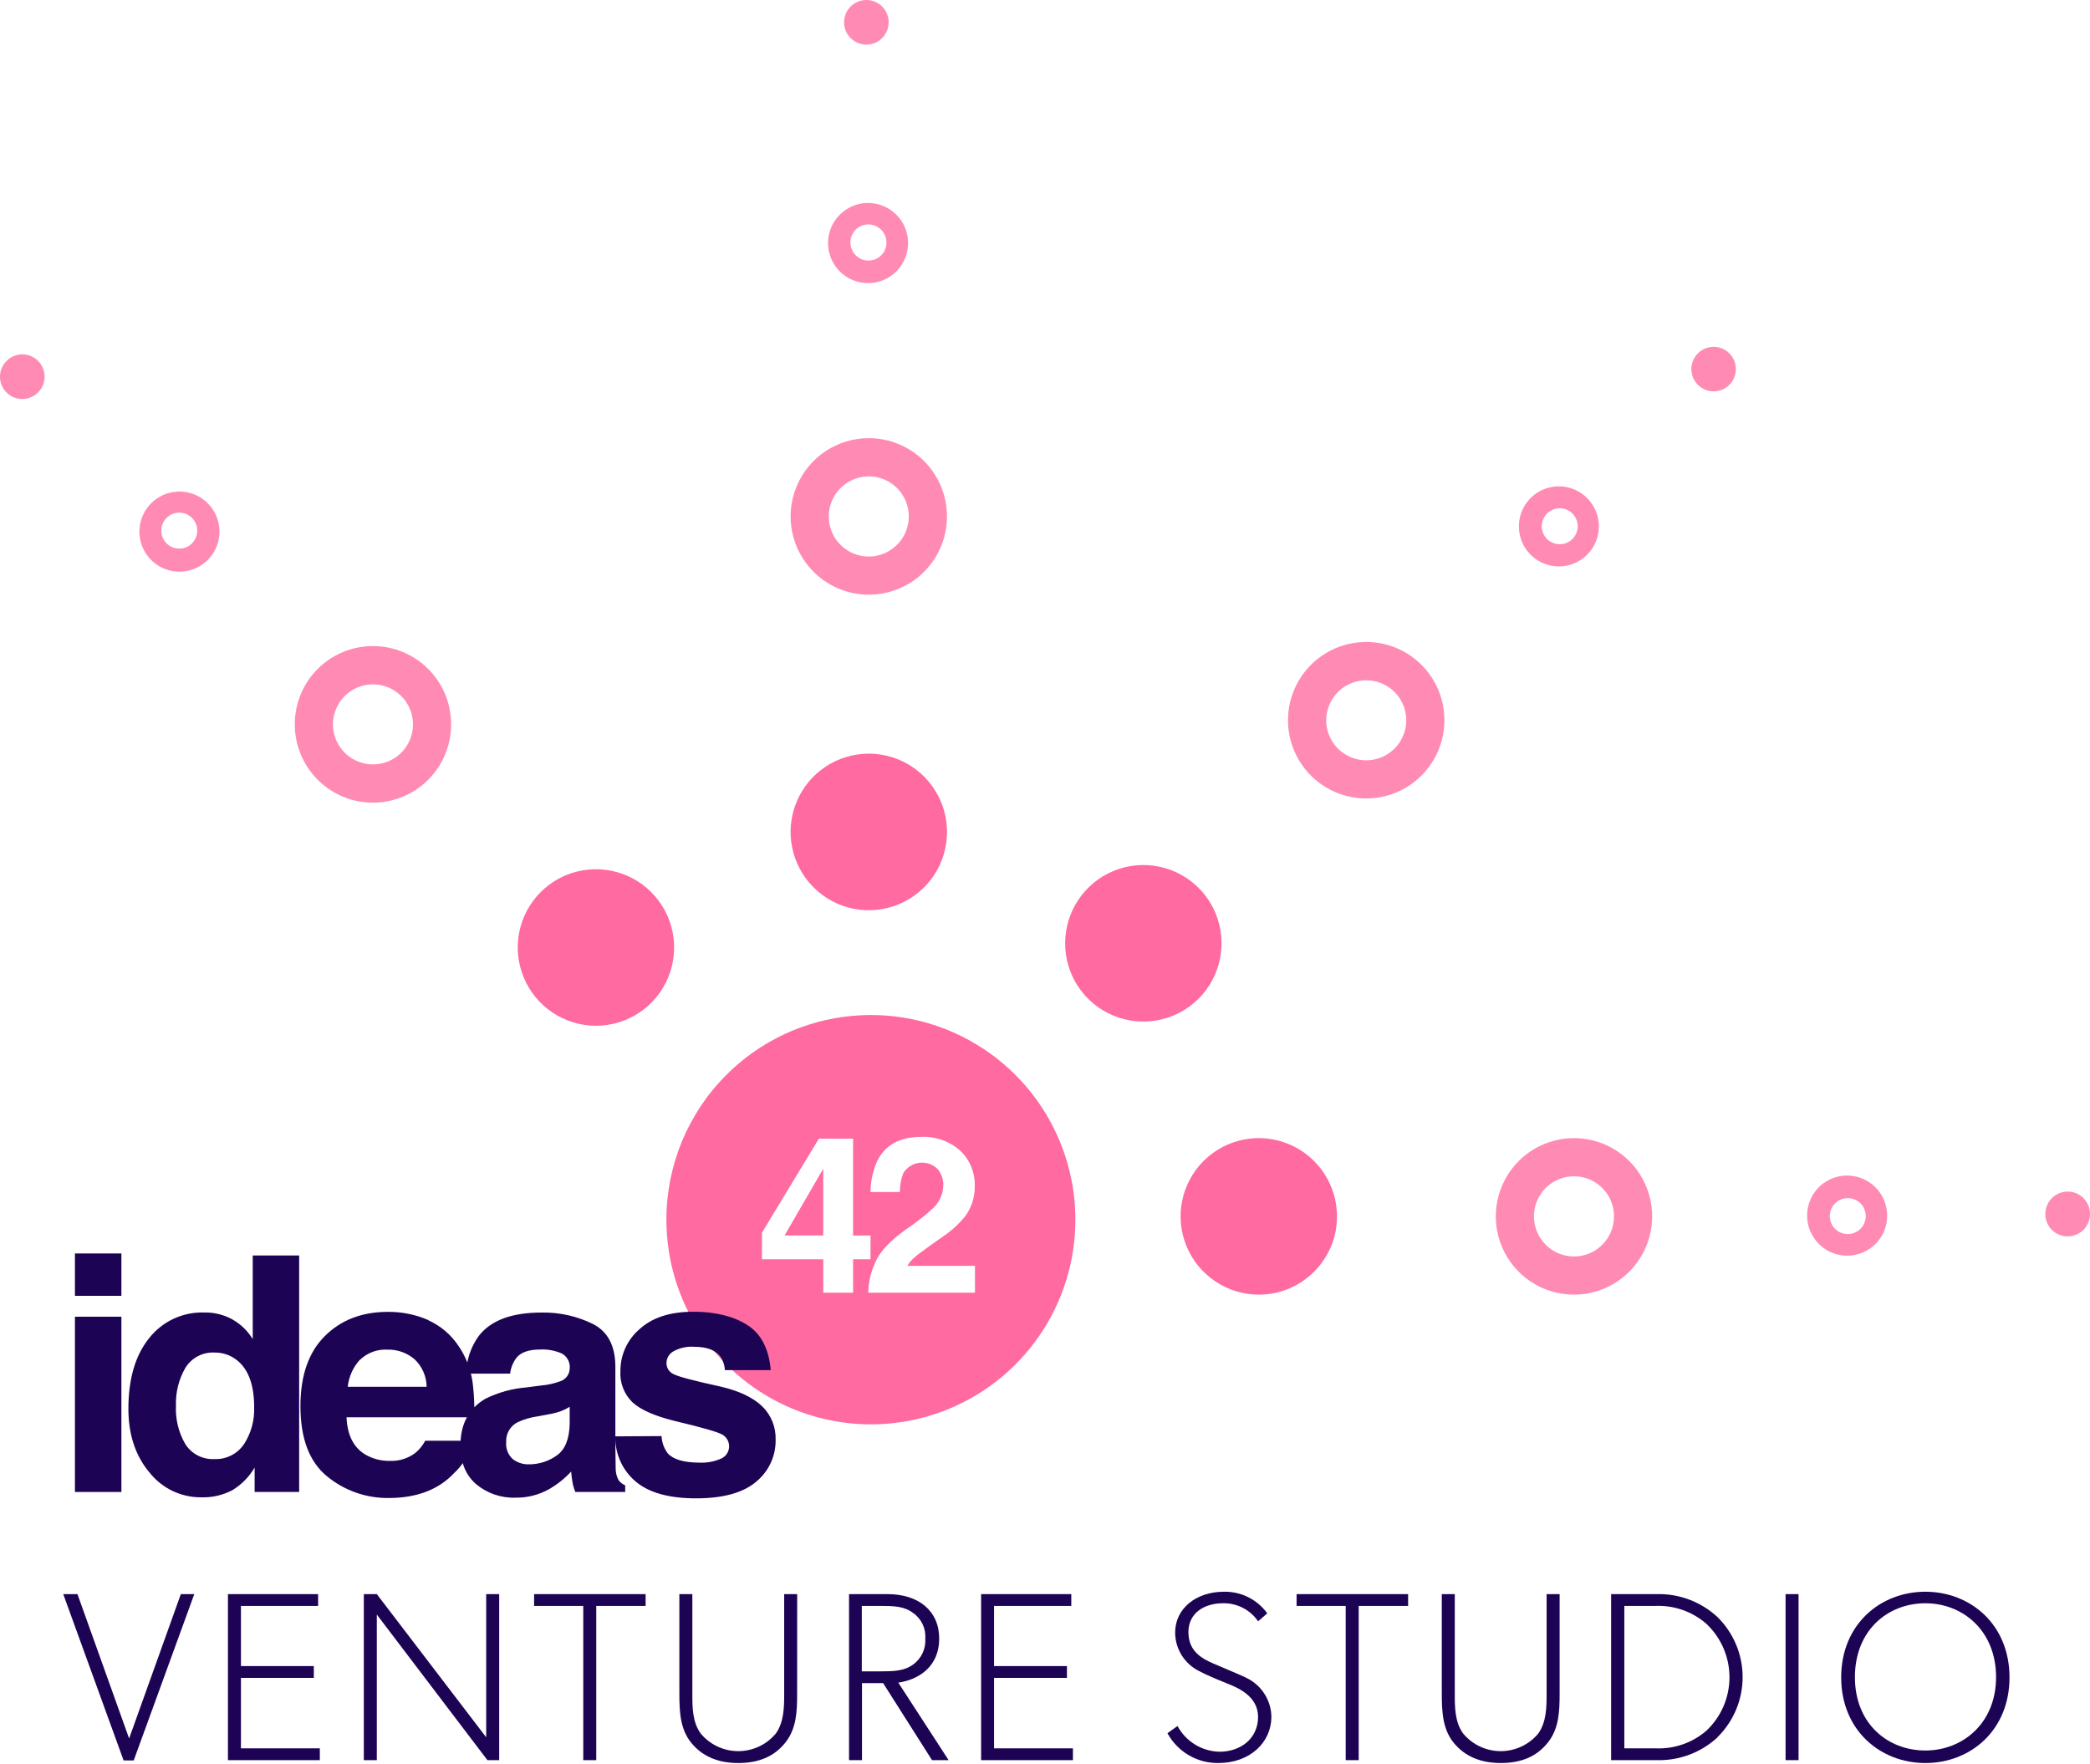
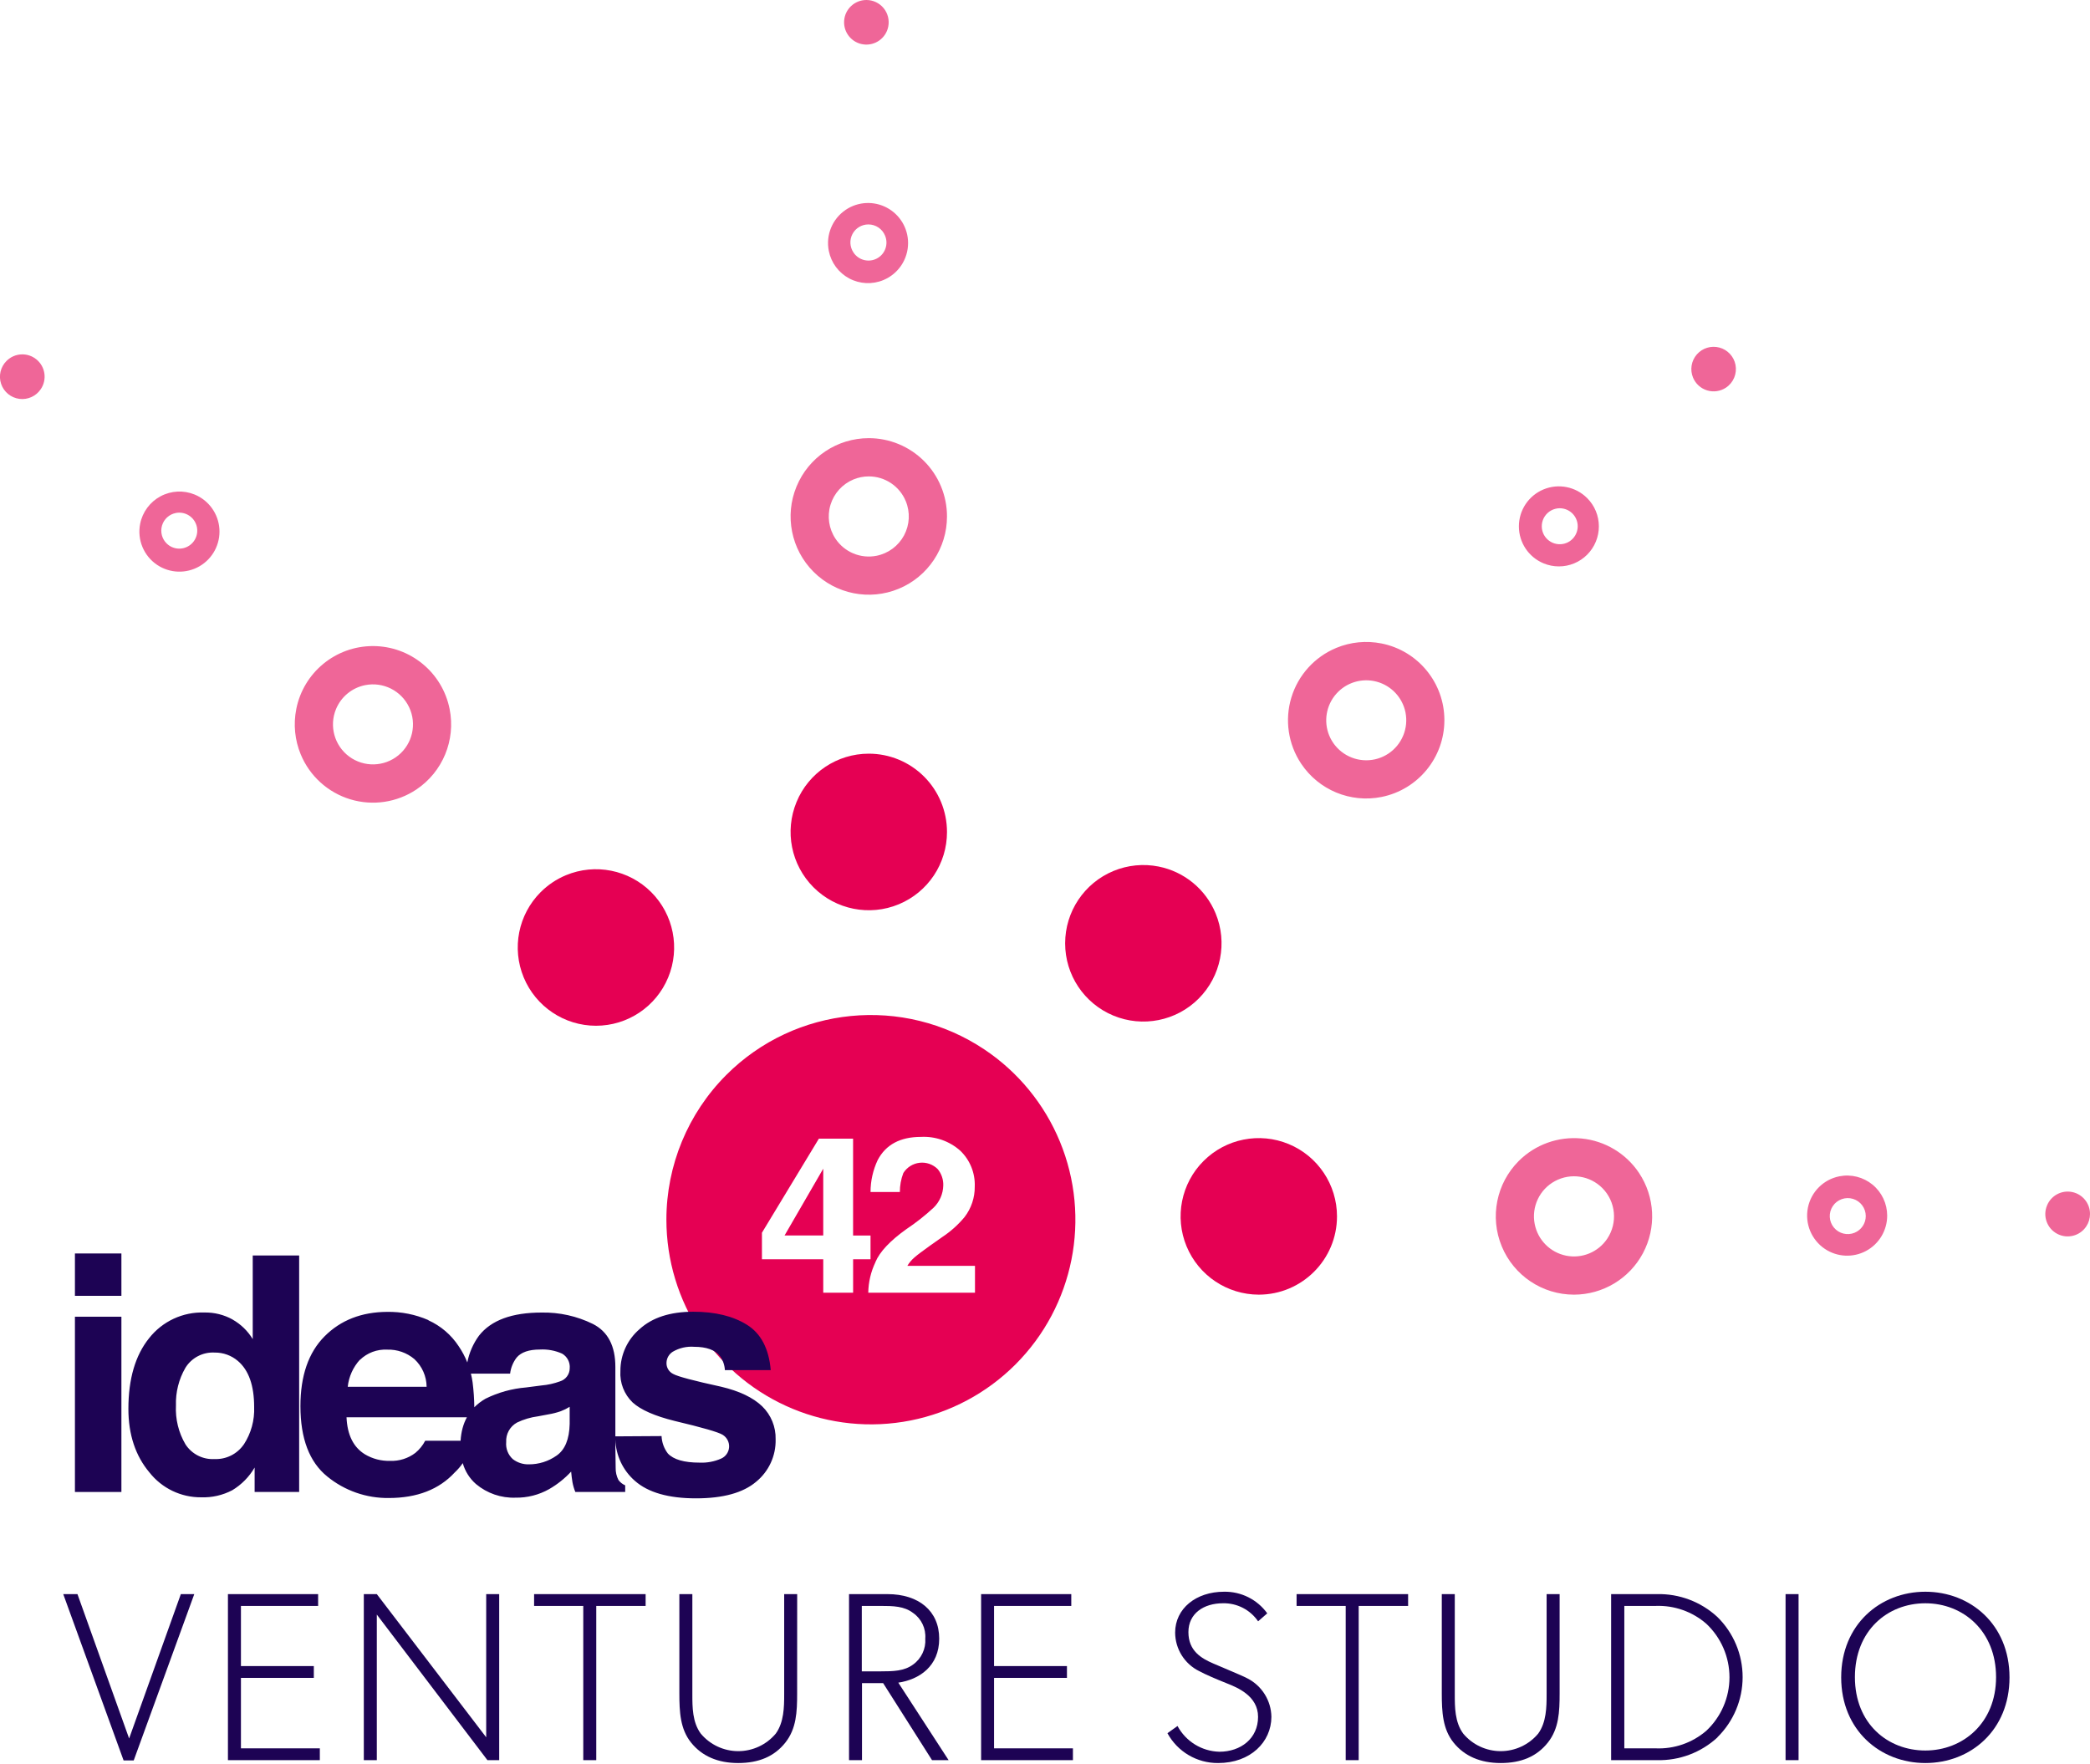
<svg xmlns="http://www.w3.org/2000/svg" fill="none" viewBox="0 0 160 135">
-   <path fill="#FF6AA0" d="M66.51 57.696a5.983 5.983 0 00-5.531 3.699 5.997 5.997 0 001.298 6.53 5.984 5.984 0 0010.22-4.237c0-1.59-.631-3.114-1.754-4.237a5.984 5.984 0 00-4.233-1.755zM88.696 66.336a5.985 5.985 0 014.364 3.583 5.997 5.997 0 01-1.299 6.53 5.985 5.985 0 01-10.219-4.236 5.995 5.995 0 013.696-5.536 5.98 5.98 0 013.458-.341zM63.023 94.578v-5.111l-2.96 5.111h2.96z" />
-   <path fill="#FF6AA0" fill-rule="evenodd" d="M75.368 80.345a15.645 15.645 0 00-19.767 1.946 15.668 15.668 0 00-4.585 11.078c0 3.099.917 6.129 2.637 8.706a15.655 15.655 0 0016.07 6.665 15.65 15.65 0 008.016-4.287 15.673 15.673 0 003.395-17.076 15.665 15.665 0 00-5.766-7.032zm-8.35 16.27c.332-.788 1.118-1.626 2.358-2.512a16.77 16.77 0 002.088-1.644c.464-.447.733-1.06.748-1.704a1.873 1.873 0 00-.42-1.25 1.691 1.691 0 00-2.637.295 3.987 3.987 0 00-.266 1.453h-2.245c0-.845.187-1.68.547-2.445.62-1.184 1.726-1.775 3.315-1.775a4.2 4.2 0 012.993 1.044 3.6 3.6 0 011.123 2.76 3.746 3.746 0 01-.786 2.34 7.783 7.783 0 01-1.695 1.517l-.936.66c-.583.419-.984.715-1.193.902a2.62 2.62 0 00-.55.648h5.178v2.056H66.47c.013-.81.2-1.607.55-2.337v-.008zm-.374-.213H65.31v2.558h-2.286v-2.558H58.33V94.37l4.359-7.201h2.619v7.414h1.335v1.82z" clip-rule="evenodd" />
-   <path fill="#FF6AA0" d="M102.354 93.118a5.994 5.994 0 00-3.696-5.536 5.981 5.981 0 00-6.524 1.3 5.993 5.993 0 004.233 10.228 5.993 5.993 0 005.987-5.992zM41.389 68.297a5.993 5.993 0 004.234 10.228 5.982 5.982 0 005.53-3.698 5.998 5.998 0 00-1.297-6.53 5.987 5.987 0 00-6.525-1.299 5.987 5.987 0 00-1.942 1.3z" />
-   <path fill="#FF8BB5" d="M66.326 0A1.705 1.705 0 0168 2.04 1.707 1.707 0 1166.326 0zM132.86 27.923a1.706 1.706 0 10-3.249.986 1.708 1.708 0 002.523.765 1.708 1.708 0 00.726-1.75zM.501 27.63a1.706 1.706 0 012.625 2.155A1.707 1.707 0 11.501 27.63z" />
-   <path fill="#FF8BB5" fill-rule="evenodd" d="M10.73 40.097a3.067 3.067 0 014.178-2.236 3.067 3.067 0 11-2.875 5.385 3.066 3.066 0 01-1.303-3.15zm2.726-.825a1.377 1.377 0 00-.705 2.325 1.377 1.377 0 10.705-2.325zM22.68 54.285a5.984 5.984 0 0111.742 0 5.997 5.997 0 01-2.544 6.152 5.983 5.983 0 01-8.857-2.69 5.996 5.996 0 01-.34-3.462zm5.276-1.835a3.06 3.06 0 00-2.232 1.832 3.063 3.063 0 102.232-1.832zM121.503 38.13a3.059 3.059 0 00-5.224 2.166 3.06 3.06 0 001.889 2.83 3.058 3.058 0 004-1.657 3.065 3.065 0 000-2.346 3.054 3.054 0 00-.665-.994zm-1.122 1.183a1.381 1.381 0 01-.21 2.12 1.38 1.38 0 01-2.037-.619 1.381 1.381 0 011.272-1.906 1.38 1.38 0 01.975.405zM105.758 49.258a5.985 5.985 0 014.817 5.877 5.994 5.994 0 01-4.817 5.876 5.981 5.981 0 01-6.147-2.547 5.995 5.995 0 012.688-8.865 5.98 5.98 0 013.459-.34zm1.839 5.279a3.064 3.064 0 10-5.837 1.772 3.067 3.067 0 002.831 1.894 3.061 3.061 0 002.832-1.894c.232-.56.292-1.177.174-1.772zM64.75 16.058a3.063 3.063 0 014.768 2.546 3.07 3.07 0 01-1.889 2.836 3.062 3.062 0 01-4.18-2.232 3.069 3.069 0 011.302-3.15zm2.5 1.359a1.376 1.376 0 00-.763-.236h-.007a1.376 1.376 0 00-1.145 2.143 1.376 1.376 0 002.42-1.287 1.377 1.377 0 00-.505-.62zM66.51 33.542a5.982 5.982 0 00-5.53 3.699 5.996 5.996 0 001.297 6.53 5.985 5.985 0 0010.22-4.237c0-1.59-.631-3.113-1.754-4.237a5.984 5.984 0 00-4.233-1.755zm0 2.928a3.062 3.062 0 012.831 1.895 3.069 3.069 0 01-2.236 4.181 3.061 3.061 0 01-3.145-1.307 3.07 3.07 0 011.378-4.536 3.06 3.06 0 011.172-.233zM125.474 89.79a5.994 5.994 0 01-4.977 9.32 5.983 5.983 0 01-5.531-3.7 5.997 5.997 0 011.298-6.529 5.985 5.985 0 019.21.908zm-2.429 5.032a3.074 3.074 0 00-.38-3.874 3.065 3.065 0 00-5.174 2.768 3.07 3.07 0 002.408 2.41 3.06 3.06 0 003.146-1.304zM144.473 93.062a3.067 3.067 0 00-3.66-3.012 3.062 3.062 0 00-2.41 2.408 3.073 3.073 0 001.302 3.15 3.063 3.063 0 004.768-2.546zm-1.639.034a1.381 1.381 0 01-.85 1.273 1.378 1.378 0 11.85-1.273z" clip-rule="evenodd" />
-   <path fill="#FF8BB5" d="M159.713 93.887c.188-.282.288-.614.287-.953a1.708 1.708 0 00-3.289-.653 1.71 1.71 0 003.002 1.606z" />
+   <path fill="#E50053" d="M66.51 57.696a5.983 5.983 0 00-5.531 3.699 5.997 5.997 0 001.298 6.53 5.984 5.984 0 0010.22-4.237c0-1.59-.631-3.114-1.754-4.237a5.984 5.984 0 00-4.233-1.755zM88.696 66.336a5.985 5.985 0 014.364 3.583 5.997 5.997 0 01-1.299 6.53 5.985 5.985 0 01-10.219-4.236 5.995 5.995 0 013.696-5.536 5.98 5.98 0 013.458-.341zM63.023 94.578v-5.111l-2.96 5.111h2.96z" />
+   <path fill="#E50053" fill-rule="evenodd" d="M75.368 80.345a15.645 15.645 0 00-19.767 1.946 15.668 15.668 0 00-4.585 11.078c0 3.099.917 6.129 2.637 8.706a15.655 15.655 0 0016.07 6.665 15.65 15.65 0 008.016-4.287 15.673 15.673 0 003.395-17.076 15.665 15.665 0 00-5.766-7.032zm-8.35 16.27c.332-.788 1.118-1.626 2.358-2.512a16.77 16.77 0 002.088-1.644c.464-.447.733-1.06.748-1.704a1.873 1.873 0 00-.42-1.25 1.691 1.691 0 00-2.637.295 3.987 3.987 0 00-.266 1.453h-2.245c0-.845.187-1.68.547-2.445.62-1.184 1.726-1.775 3.315-1.775a4.2 4.2 0 012.993 1.044 3.6 3.6 0 011.123 2.76 3.746 3.746 0 01-.786 2.34 7.783 7.783 0 01-1.695 1.517l-.936.66c-.583.419-.984.715-1.193.902a2.62 2.62 0 00-.55.648h5.178v2.056H66.47c.013-.81.2-1.607.55-2.337v-.008zm-.374-.213H65.31v2.558h-2.286v-2.558H58.33V94.37l4.359-7.201h2.619v7.414h1.335v1.82z" clip-rule="evenodd" />
+   <path fill="#E50053" d="M102.354 93.118a5.994 5.994 0 00-3.696-5.536 5.981 5.981 0 00-6.524 1.3 5.993 5.993 0 004.233 10.228 5.993 5.993 0 005.987-5.992zM41.389 68.297a5.993 5.993 0 004.234 10.228 5.982 5.982 0 005.53-3.698 5.998 5.998 0 00-1.297-6.53 5.987 5.987 0 00-6.525-1.299 5.987 5.987 0 00-1.942 1.3z" />
+   <path fill="#E50053" opacity="0.6" d="M66.326 0A1.705 1.705 0 0168 2.04 1.707 1.707 0 1166.326 0zM132.86 27.923a1.706 1.706 0 10-3.249.986 1.708 1.708 0 002.523.765 1.708 1.708 0 00.726-1.75zM.501 27.63a1.706 1.706 0 012.625 2.155A1.707 1.707 0 11.501 27.63z" />
+   <path fill="#E50053" opacity="0.6" fill-rule="evenodd" d="M10.73 40.097a3.067 3.067 0 014.178-2.236 3.067 3.067 0 11-2.875 5.385 3.066 3.066 0 01-1.303-3.15zm2.726-.825a1.377 1.377 0 00-.705 2.325 1.377 1.377 0 10.705-2.325zM22.68 54.285a5.984 5.984 0 0111.742 0 5.997 5.997 0 01-2.544 6.152 5.983 5.983 0 01-8.857-2.69 5.996 5.996 0 01-.34-3.462zm5.276-1.835a3.06 3.06 0 00-2.232 1.832 3.063 3.063 0 102.232-1.832zM121.503 38.13a3.059 3.059 0 00-5.224 2.166 3.06 3.06 0 001.889 2.83 3.058 3.058 0 004-1.657 3.065 3.065 0 000-2.346 3.054 3.054 0 00-.665-.994zm-1.122 1.183a1.381 1.381 0 01-.21 2.12 1.38 1.38 0 01-2.037-.619 1.381 1.381 0 011.272-1.906 1.38 1.38 0 01.975.405zM105.758 49.258a5.985 5.985 0 014.817 5.877 5.994 5.994 0 01-4.817 5.876 5.981 5.981 0 01-6.147-2.547 5.995 5.995 0 012.688-8.865 5.98 5.98 0 013.459-.34zm1.839 5.279a3.064 3.064 0 10-5.837 1.772 3.067 3.067 0 002.831 1.894 3.061 3.061 0 002.832-1.894c.232-.56.292-1.177.174-1.772zM64.75 16.058a3.063 3.063 0 014.768 2.546 3.07 3.07 0 01-1.889 2.836 3.062 3.062 0 01-4.18-2.232 3.069 3.069 0 011.302-3.15zm2.5 1.359a1.376 1.376 0 00-.763-.236h-.007a1.376 1.376 0 00-1.145 2.143 1.376 1.376 0 002.42-1.287 1.377 1.377 0 00-.505-.62zM66.51 33.542a5.982 5.982 0 00-5.53 3.699 5.996 5.996 0 001.297 6.53 5.985 5.985 0 0010.22-4.237c0-1.59-.631-3.113-1.754-4.237a5.984 5.984 0 00-4.233-1.755zm0 2.928a3.062 3.062 0 012.831 1.895 3.069 3.069 0 01-2.236 4.181 3.061 3.061 0 01-3.145-1.307 3.07 3.07 0 011.378-4.536 3.06 3.06 0 011.172-.233zM125.474 89.79a5.994 5.994 0 01-4.977 9.32 5.983 5.983 0 01-5.531-3.7 5.997 5.997 0 011.298-6.529 5.985 5.985 0 019.21.908zm-2.429 5.032a3.074 3.074 0 00-.38-3.874 3.065 3.065 0 00-5.174 2.768 3.07 3.07 0 002.408 2.41 3.06 3.06 0 003.146-1.304zM144.473 93.062a3.067 3.067 0 00-3.66-3.012 3.062 3.062 0 00-2.41 2.408 3.073 3.073 0 001.302 3.15 3.063 3.063 0 004.768-2.546zm-1.639.034a1.381 1.381 0 01-.85 1.273 1.378 1.378 0 11.85-1.273z" clip-rule="evenodd" />
+   <path fill="#E50053" opacity="0.6" d="M159.713 93.887c.188-.282.288-.614.287-.953a1.708 1.708 0 00-3.289-.653 1.71 1.71 0 003.002 1.606z" />
  <path fill="#1D0354" d="M5.736 99.2h3.558v-3.243H5.736V99.2zM9.294 100.799H5.736v13.417h3.558v-13.417z" />
  <path fill="#1D0354" fill-rule="evenodd" d="M17.806 101.016a4.262 4.262 0 011.542 1.498V96.11h3.554v18.106h-3.409v-1.872a4.904 4.904 0 01-1.71 1.737 4.774 4.774 0 01-2.387.543 4.99 4.99 0 01-3.954-1.902c-1.07-1.27-1.613-2.899-1.613-4.868 0-2.292.528-4.095 1.583-5.408a5.155 5.155 0 014.231-1.97 4.289 4.289 0 012.163.536v.004zm.864 9.556c.553-.85.827-1.851.786-2.864 0-1.641-.414-2.814-1.242-3.52a2.681 2.681 0 00-1.774-.645 2.471 2.471 0 00-2.245 1.165 5.406 5.406 0 00-.725 2.887 5.344 5.344 0 00.73 2.977 2.48 2.48 0 002.222 1.124 2.59 2.59 0 002.245-1.124h.003zM32.795 101.072a5.47 5.47 0 012.32 1.985c.265.39.486.807.66 1.242a5.118 5.118 0 01.892-2.047c.928-1.184 2.527-1.774 4.797-1.772a8.523 8.523 0 013.925.873c1.15.584 1.723 1.684 1.72 3.299v5.306l3.537-.022c.02.483.189.949.482 1.333.434.464 1.246.7 2.425.7a3.683 3.683 0 001.65-.307 1.026 1.026 0 00.613-.875 1.035 1.035 0 00-.493-.949c-.33-.204-1.553-.558-3.67-1.059-1.525-.377-2.599-.849-3.222-1.416a3.076 3.076 0 01-.936-2.415 4.195 4.195 0 011.463-3.195c.973-.891 2.345-1.336 4.116-1.336 1.676 0 3.048.334 4.116 1.003 1.067.669 1.672 1.825 1.814 3.468h-3.51a2.05 2.05 0 00-.373-1.075c-.375-.472-1.048-.711-1.976-.711a2.818 2.818 0 00-1.635.374 1.025 1.025 0 00-.486.835.912.912 0 00.52.873c.344.192 1.564.516 3.659.973 1.4.33 2.443.828 3.143 1.498a3.396 3.396 0 011.032 2.528 4.065 4.065 0 01-1.496 3.254c-.998.844-2.53 1.266-4.595 1.266-2.11 0-3.67-.446-4.68-1.337a4.357 4.357 0 01-1.497-3.169v.615c0 .427.007.944.022 1.55a1.94 1.94 0 00.214.937c.132.18.31.321.516.408v.509h-3.817a3.74 3.74 0 01-.22-.749 9.726 9.726 0 01-.101-.812c-.49.528-1.056.98-1.68 1.34a5.066 5.066 0 01-2.574.656 4.461 4.461 0 01-3.031-1.042 3.307 3.307 0 01-1.012-1.601 4.336 4.336 0 01-.612.71c-1.2 1.303-2.88 1.956-5.043 1.959a7.296 7.296 0 01-4.726-1.652c-1.362-1.106-2.044-2.898-2.047-5.377 0-2.327.616-4.11 1.849-5.348 1.232-1.238 2.83-1.862 4.793-1.872a7.601 7.601 0 013.154.629v.015zm2.465 9.223c.041-.683.203-1.283.484-1.797h-9.216c.06 1.344.523 2.288 1.403 2.831.584.35 1.257.525 1.938.505a2.99 2.99 0 001.934-.614c.308-.256.562-.57.748-.925h2.709zm1.05-2.562c.244-.249.53-.469.858-.658a8.59 8.59 0 013.102-.861l1.194-.154c.48-.041.95-.146 1.403-.311a1.052 1.052 0 00.748-1 1.18 1.18 0 00-.58-1.123 3.651 3.651 0 00-1.702-.315c-.838 0-1.433.203-1.781.614a2.527 2.527 0 00-.501 1.233h-3c.055.221.099.446.13.673a16.6 16.6 0 01.13 1.902zm-8.754-3.647a3.651 3.651 0 00-.935 2.079h6.039a2.93 2.93 0 00-.935-2.12 3.074 3.074 0 00-2.084-.726 2.788 2.788 0 00-2.088.786l.003-.019zm15.375 3.947c.237-.09.465-.203.68-.337v1.315c-.027 1.173-.362 1.981-1.006 2.423-.62.437-1.36.669-2.118.666a1.926 1.926 0 01-1.23-.4 1.567 1.567 0 01-.506-1.3 1.607 1.607 0 01.827-1.498 5.29 5.29 0 011.613-.479l.8-.15c.32-.054.634-.134.94-.24z" clip-rule="evenodd" />
  <path fill="#1D0354" d="M93.258 134.966a4.372 4.372 0 01-3.884-2.284l.771-.551a3.744 3.744 0 003.203 1.97c1.639 0 2.963-1.015 2.963-2.67 0-1.61-1.6-2.249-2.365-2.555l-.063-.025c-.737-.296-1.564-.644-2.08-.922a3.306 3.306 0 01-1.84-2.947c-.001-1.842 1.6-3.13 3.74-3.13a3.992 3.992 0 013.312 1.655l-.7.61a3.188 3.188 0 00-1.169-1.031 3.188 3.188 0 00-1.517-.351c-1.47 0-2.65.772-2.65 2.21s.992 2.007 1.894 2.397c.263.113.57.244.881.375.753.32 1.526.647 1.738.767a3.365 3.365 0 011.84 2.947c-.007 1.932-1.608 3.535-4.074 3.535zM14.873 122.035l-4.636 12.732h-.775l-4.62-12.732H5.93l3.955 11.051 3.959-11.051h1.029zM17.45 134.745h7.035v-.903h-6.04v-5.396h5.58v-.902h-5.58v-4.606h5.909v-.903H17.45v12.71zM37.315 134.745h.901v-12.71h-.995v10.961l-8.374-10.961h-.995v12.71h.995V123.6l8.468 11.145zM45.647 122.938h3.779v-.903h-8.538v.903h3.764v11.807h.995v-11.807zM60.123 133.401c.846-1.068.902-2.341.902-3.775l.003-7.591h-.995v7.681c0 .97-.019 2.131-.643 2.996a3.746 3.746 0 01-2.872 1.344 3.743 3.743 0 01-2.872-1.344c-.643-.877-.643-2.038-.643-2.996v-7.681h-.995v7.591c0 1.442.067 2.741.898 3.775.83 1.033 2.039 1.565 3.606 1.565 1.568 0 2.765-.498 3.611-1.565z" />
  <path fill="#1D0354" fill-rule="evenodd" d="M71.351 134.745h1.269l-3.85-5.932c1.601-.239 3.131-1.251 3.131-3.37 0-2.12-1.567-3.408-3.958-3.408h-2.945v12.71h.992v-5.894h1.62l3.741 5.894zm-3.977-11.807c1.025 0 1.841.018 2.522.535a2.194 2.194 0 01.939 1.97 2.247 2.247 0 01-.94 1.988c-.68.498-1.507.517-2.52.517h-1.4v-5.01h1.4z" clip-rule="evenodd" />
  <path fill="#1D0354" d="M75.108 134.745h7.03v-.903H76.1v-5.396h5.58v-.902h-5.58v-4.606h5.912v-.903h-6.903v12.71zM107.798 122.938h-3.783v11.807h-.995v-11.807h-3.76v-.903h8.538v.903zM119.397 129.626c0 1.434-.056 2.707-.902 3.775-.846 1.067-2.043 1.565-3.607 1.565s-2.78-.532-3.611-1.565c-.83-1.034-.901-2.333-.901-3.775v-7.591h.995v7.681c0 .958 0 2.119.644 2.996a3.745 3.745 0 002.871 1.344 3.741 3.741 0 002.872-1.344c.625-.865.643-2.026.643-2.996v-7.681h.996v7.591z" />
  <path fill="#1D0354" fill-rule="evenodd" d="M131.489 132.996a6.585 6.585 0 01-4.65 1.749h-3.499v-12.71h3.499a6.586 6.586 0 014.635 1.749 6.454 6.454 0 010 9.212h.015zm-.864-8.695a5.584 5.584 0 00-3.865-1.363h-2.41v10.904h2.41a5.575 5.575 0 003.865-1.344 5.611 5.611 0 001.775-4.099 5.625 5.625 0 00-1.775-4.098z" clip-rule="evenodd" />
  <path fill="#1D0354" d="M137.689 134.745h-.995v-12.71h.995v12.71z" />
  <path fill="#1D0354" fill-rule="evenodd" d="M147.395 134.966c-3.443 0-6.443-2.505-6.443-6.557 0-4.052 2.993-6.557 6.443-6.557 3.449 0 6.443 2.505 6.443 6.557 0 4.052-2.982 6.557-6.443 6.557zm0-12.23c-2.889 0-5.392 2.082-5.392 5.654 0 3.573 2.522 5.617 5.392 5.617 2.869 0 5.414-2.097 5.414-5.617s-2.507-5.654-5.414-5.654z" clip-rule="evenodd" />
</svg>
